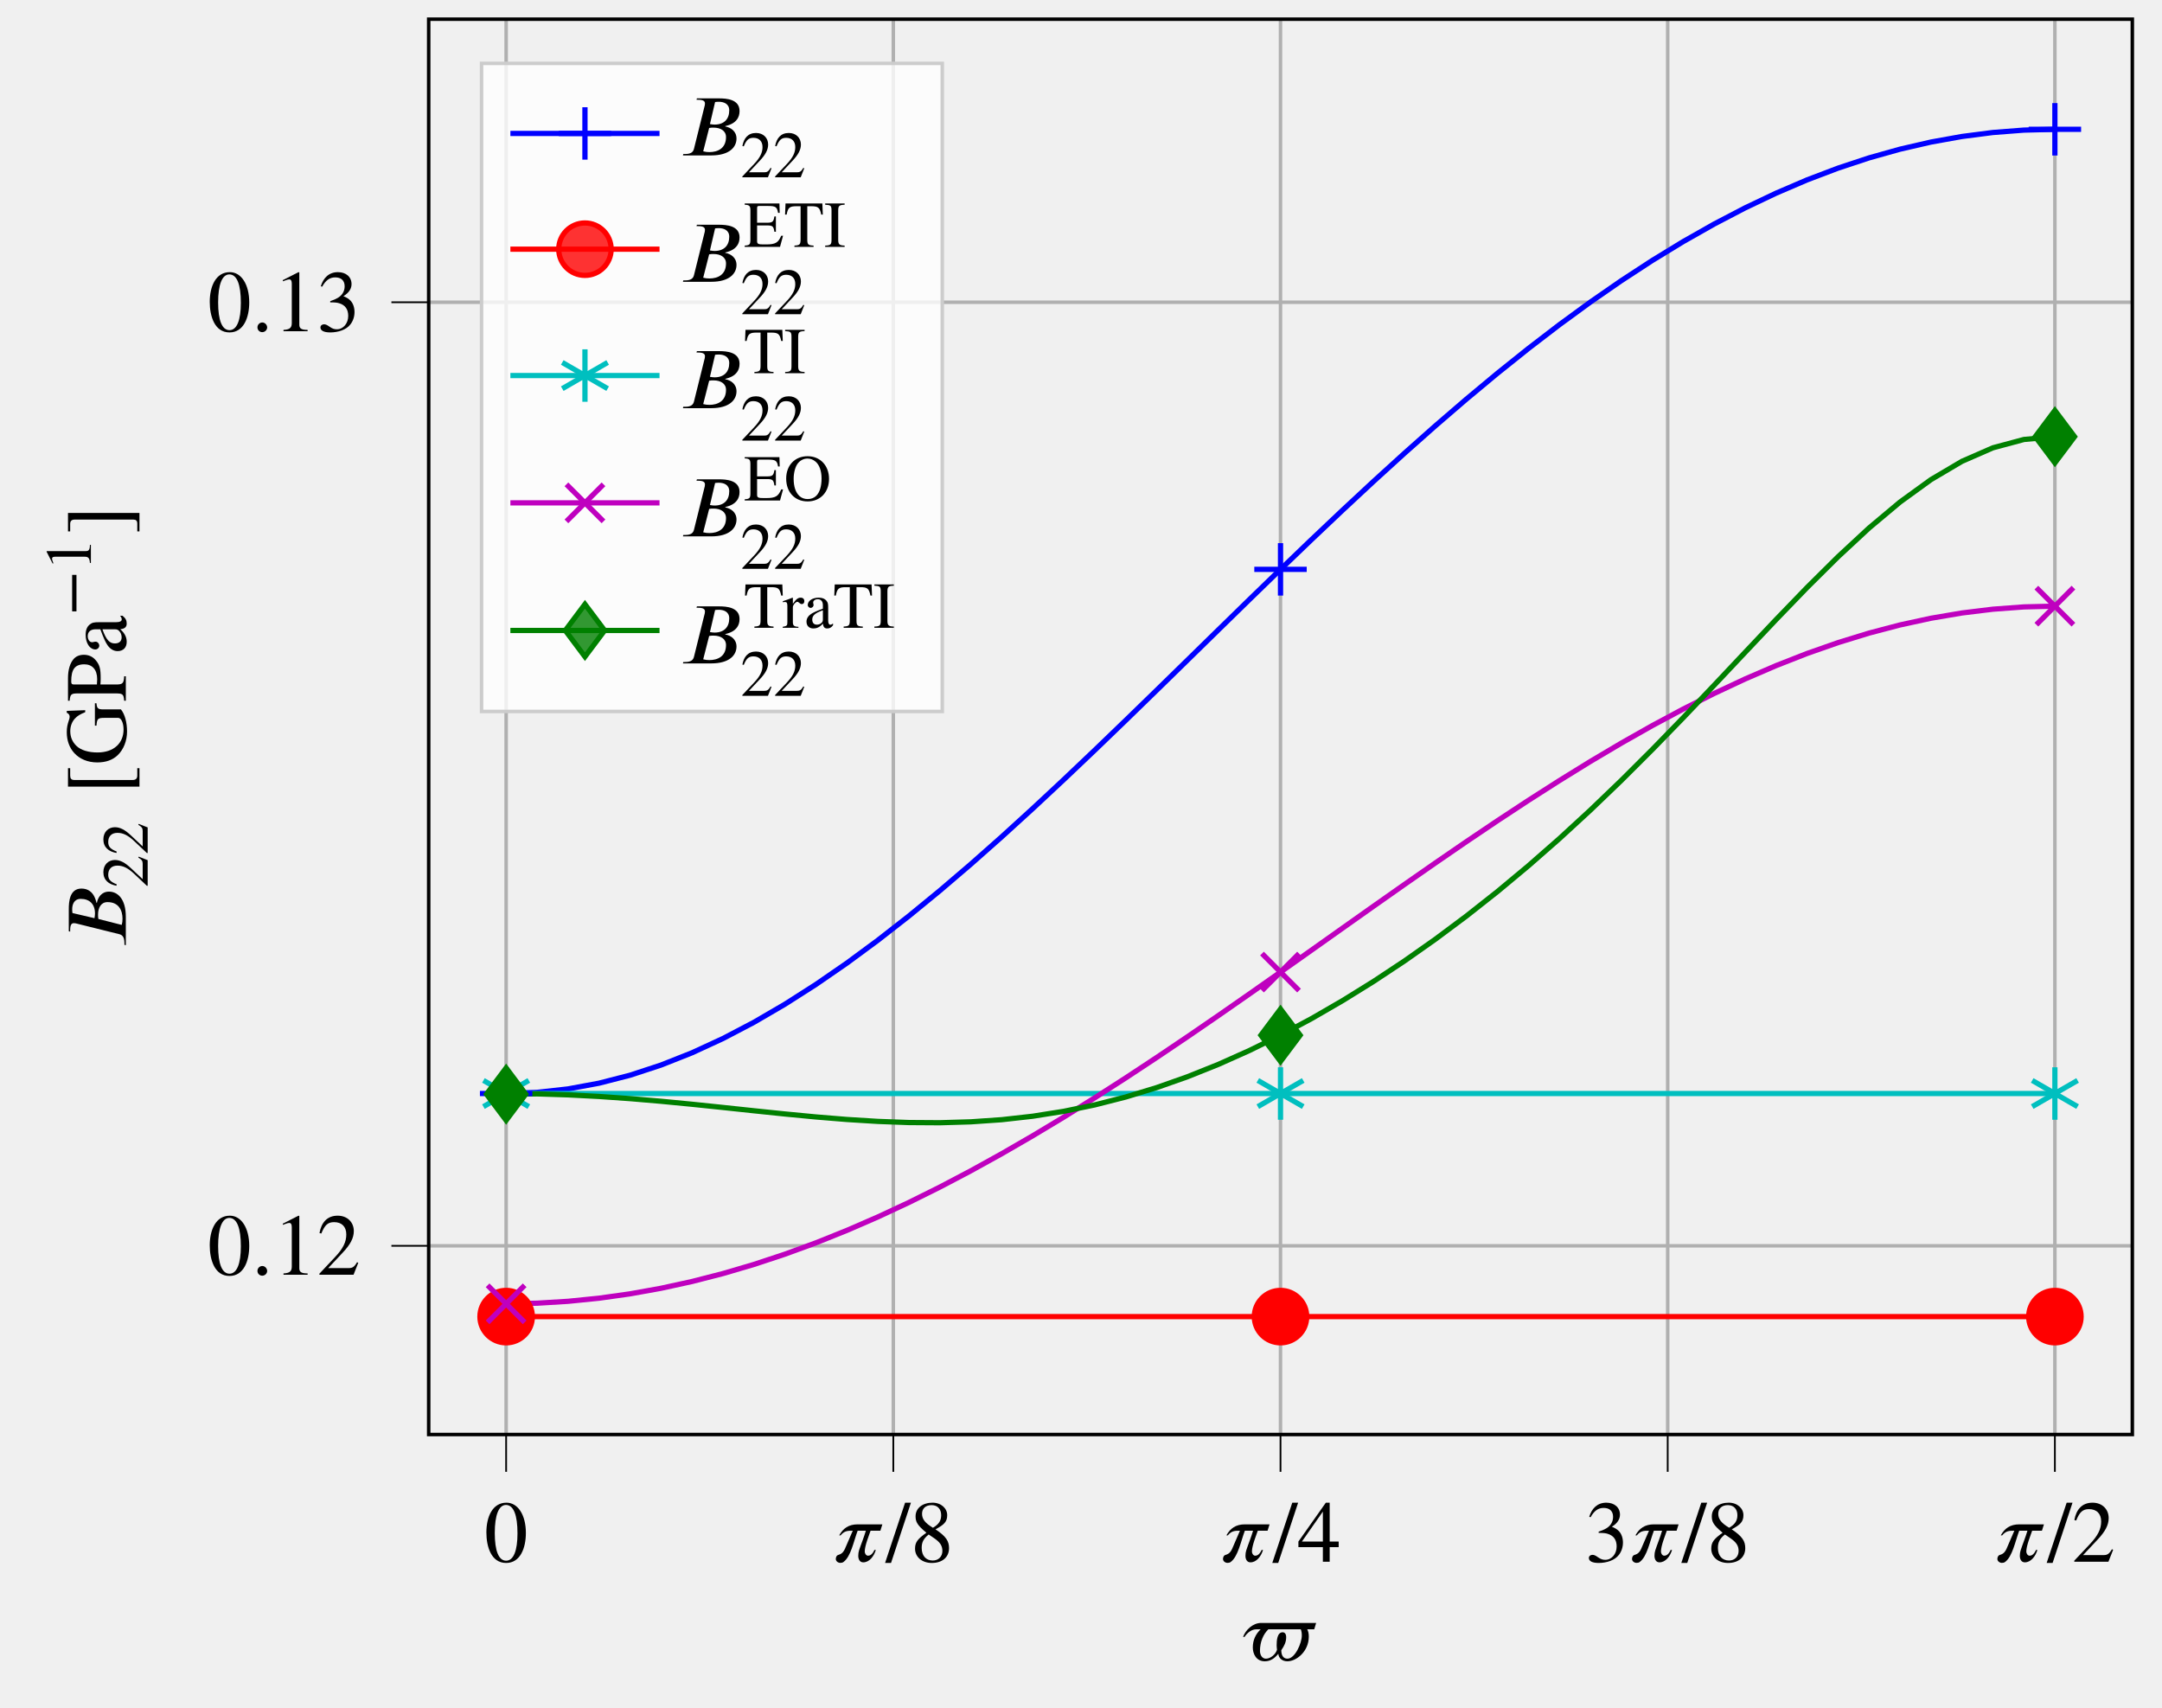
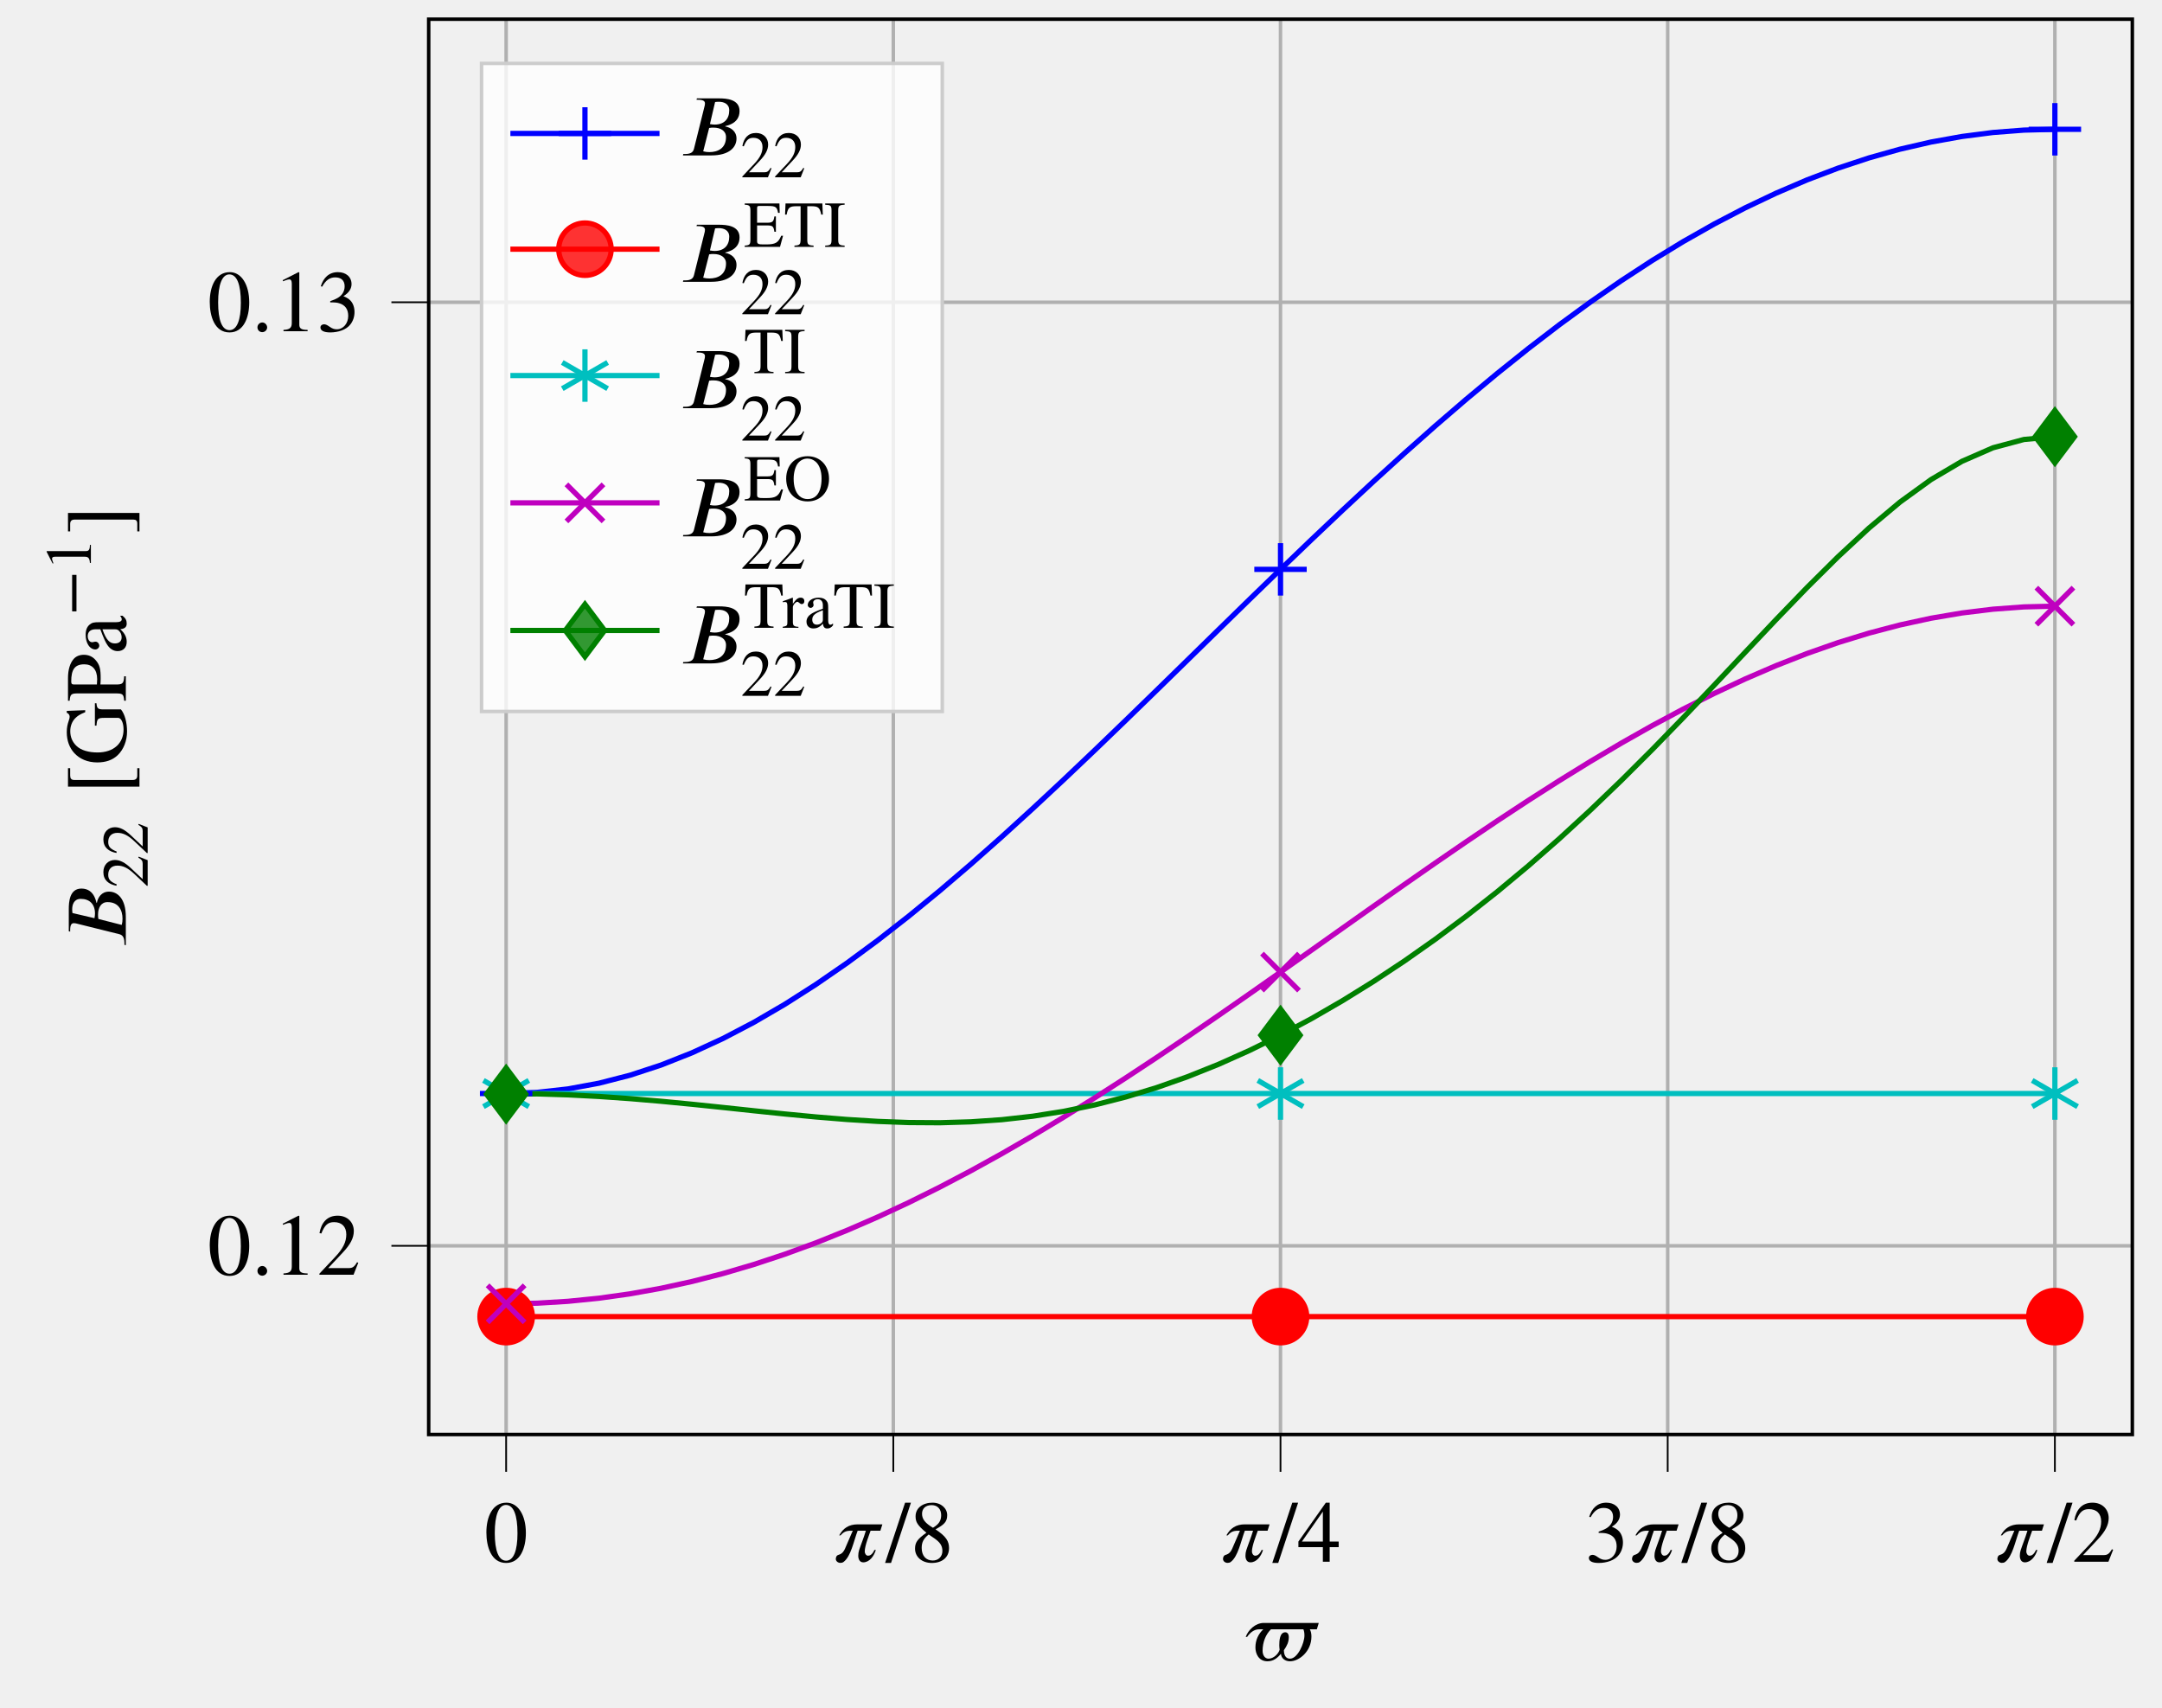
<svg xmlns="http://www.w3.org/2000/svg" xmlns:xlink="http://www.w3.org/1999/xlink" version="1.1" width="246.544" height="194.757" viewBox="0 0 246.544 194.757">
  <defs>
    <path id="font_1_49" d="M.38 .325C.38 .127 .335 .012 .25 .012 .164 .012 .12 .126 .12 .329 .12 .532 .165 .65 .248 .65 .336 .65 .38 .533 .38 .325M.476 .33C.476 .535 .385 .676 .254 .676 .093 .676 .024 .513 .024 .336 .024 .172 .079-.014 .25-.014 .413-.014 .476 .158 .476 .33Z" />
    <path id="font_1_3177" d="M.568 .428H.286C.182 .428 .118 .382 .074 .302H.09C.134 .355 .171 .355 .229 .355L.14 .149C.127 .12 .109 .091 .066 .079 .04 .072 .035 .046 .035 .031 .035 .007 .06-.013 .086-.013 .098-.013 .113-.011 .124-.002 .208 .061 .239 .233 .285 .355H.379C.354 .271 .324 .201 .301 .13 .295 .111 .292 .091 .292 .068 .292 .029 .309-.007 .349-.007 .419-.007 .472 .063 .493 .135H.477C.453 .081 .425 .069 .404 .069 .382 .069 .366 .094 .366 .117 .366 .184 .419 .312 .433 .355H.545L.568 .428Z" />
    <path id="font_1_48" d="M.287 .676H.22L-.009-.014H.059L.287 .676Z" />
    <path id="font_1_57" d="M.271 .272C.339 .226 .369 .186 .369 .124 .369 .059 .324 .014 .259 .014 .183 .014 .132 .066 .132 .158 .132 .223 .153 .264 .212 .312L.271 .272M.355 .533C.355 .471 .329 .429 .261 .389 .173 .441 .136 .487 .136 .549 .136 .611 .179 .648 .246 .648 .314 .648 .355 .602 .355 .533M.445 .155C.445 .235 .413 .289 .29 .371 .389 .424 .424 .458 .424 .533 .424 .611 .355 .676 .256 .676 .145 .676 .062 .616 .062 .52 .062 .455 .083 .417 .186 .332 .079 .257 .056 .218 .056 .149 .056 .055 .135-.014 .248-.014 .368-.014 .445 .052 .445 .155Z" />
    <path id="font_1_53" d="M.292 .231H.052L.292 .574V.231M.473 .167V.231H.37V.676H.326L.012 .231V.167H.292V0H.37V.167H.473Z" />
    <path id="font_1_52" d="M.061 .51C.102 .584 .148 .616 .21 .616 .276 .616 .318 .582 .318 .514 .318 .453 .286 .408 .237 .38 .217 .368 .191 .357 .153 .344V.33C.21 .33 .233 .327 .255 .32 .324 .3 .359 .251 .359 .175 .359 .09 .303 .022 .229 .022 .201 .022 .18 .027 .143 .053 .115 .073 .099 .079 .082 .079 .059 .079 .041 .064 .041 .043 .041 .007 .08-.014 .153-.014 .242-.014 .337 .015 .385 .079 .414 .117 .431 .166 .431 .219 .431 .271 .415 .317 .387 .348 .366 .37 .348 .382 .304 .401 .371 .441 .397 .491 .397 .539 .397 .621 .334 .676 .241 .676 .137 .676 .074 .609 .045 .514L.061 .51Z" />
    <path id="font_1_51" d="M.474 .137 .46 .143C.427 .087 .406 .076 .364 .076H.13L.295 .252C.384 .346 .423 .421 .423 .5 .423 .599 .351 .676 .238 .676 .115 .676 .051 .594 .03 .477L.051 .472C.091 .57 .126 .602 .198 .602 .283 .602 .337 .552 .337 .461 .337 .376 .301 .3 .207 .201L.029 .012V0H.42L.474 .137Z" />
    <path id="font_2_17" d="M.38 .325C.38 .127 .335 .012 .25 .012 .164 .012 .12 .126 .12 .329 .12 .532 .165 .65 .248 .65 .336 .65 .38 .533 .38 .325M.476 .33C.476 .535 .385 .676 .254 .676 .093 .676 .024 .513 .024 .336 .024 .172 .079-.014 .25-.014 .413-.014 .476 .158 .476 .33Z" />
    <path id="font_2_15" d="M.181 .043C.181 .073 .155 .1 .126 .1 .095 .1 .07 .075 .07 .044 .07 .013 .094-.011 .125-.011 .155-.011 .181 .014 .181 .043Z" />
    <path id="font_2_18" d="M.394 0V.015C.319 .015 .299 .033 .299 .076V.673L.29 .676 .111 .585V.571L.138 .581C.156 .588 .173 .593 .183 .593 .204 .593 .213 .578 .213 .544V.095C.213 .04 .192 .019 .118 .015V0H.394Z" />
    <path id="font_2_19" d="M.474 .137 .46 .143C.427 .087 .406 .076 .364 .076H.13L.295 .252C.384 .346 .423 .421 .423 .5 .423 .599 .351 .676 .238 .676 .115 .676 .051 .594 .03 .477L.051 .472C.091 .57 .126 .602 .198 .602 .283 .602 .337 .552 .337 .461 .337 .376 .301 .3 .207 .201L.029 .012V0H.42L.474 .137Z" />
    <path id="font_2_20" d="M.061 .51C.102 .584 .148 .616 .21 .616 .276 .616 .318 .582 .318 .514 .318 .453 .286 .408 .237 .38 .217 .368 .191 .357 .153 .344V.33C.21 .33 .233 .327 .255 .32 .324 .3 .359 .251 .359 .175 .359 .09 .303 .022 .229 .022 .201 .022 .18 .027 .143 .053 .115 .073 .099 .079 .082 .079 .059 .079 .041 .064 .041 .043 .041 .007 .08-.014 .153-.014 .242-.014 .337 .015 .385 .079 .414 .117 .431 .166 .431 .219 .431 .271 .415 .317 .387 .348 .366 .37 .348 .382 .304 .401 .371 .441 .397 .491 .397 .539 .397 .621 .334 .676 .241 .676 .137 .676 .074 .609 .045 .514L.061 .51Z" />
    <clipPath id="clip_3">
      <path transform="matrix(1,0,0,-1,48.886,163.584)" d="M0 0H194.274V161.395H0Z" />
    </clipPath>
    <path id="font_1_3193" d="M.69 .355C.698 .336 .702 .314 .702 .284 .702 .198 .625 .019 .537 .019 .484 .019 .467 .066 .467 .116 .503 .168 .523 .21 .523 .265 .523 .302 .506 .321 .483 .321 .419 .321 .414 .225 .414 .172 .414 .158 .416 .136 .418 .121 .405 .075 .349 .019 .291 .019 .246 .019 .223 .063 .223 .109 .223 .209 .26 .298 .319 .355H.69M.866 .428H.237C.14 .428 .057 .346 .03 .268H.046C.079 .317 .127 .355 .181 .355H.231C.174 .301 .141 .232 .141 .147 .141 .078 .177-.011 .279-.011 .345-.011 .392 .025 .433 .075 .437 .024 .478-.011 .537-.011 .641-.011 .782 .102 .782 .272 .782 .306 .776 .332 .764 .355H.844L.866 .428Z" />
    <path id="font_1_2477" d="M.338 .314C.353 .318 .373 .318 .389 .318 .467 .318 .531 .283 .531 .21 .531 .08 .435 .038 .341 .038 .315 .038 .295 .04 .27 .047L.338 .314M.406 .611C.419 .613 .434 .614 .449 .614 .503 .614 .568 .593 .568 .516 .568 .419 .512 .353 .4 .353 .385 .353 .367 .355 .347 .359L.406 .611M.198 .653 .193 .637H.212C.271 .637 .29 .621 .29 .595 .29 .589 .289 .579 .288 .574L.165 .079C.157 .045 .138 .016 .062 .016H.042L.038 0H.362C.569 0 .651 .094 .651 .193 .651 .278 .584 .32 .524 .331L.521 .335C.541 .34 .57 .348 .595 .361 .643 .385 .686 .43 .686 .508 .686 .644 .534 .653 .45 .653H.198Z" />
    <path id="font_4_51" d="M.474 .137 .46 .143C.427 .087 .406 .076 .364 .076H.13L.295 .252C.384 .346 .423 .421 .423 .5 .423 .599 .351 .676 .238 .676 .115 .676 .051 .594 .03 .477L.051 .472C.091 .57 .126 .602 .198 .602 .283 .602 .337 .552 .337 .461 .337 .376 .301 .3 .207 .201L.029 .012V0H.42L.474 .137Z" />
    <path id="font_1_92" d="M.299-.156V-.131H.216C.183-.131 .164-.117 .164-.077V.589C.164 .625 .182 .637 .216 .637H.299V.662H.088V-.156H.299Z" />
    <path id="font_5_40" d="M.709 .354H.453V.336C.532 .33 .542 .322 .542 .244V.087C.542 .054 .486 .026 .409 .026 .252 .026 .146 .138 .146 .324 .146 .423 .17 .514 .223 .567 .266 .611 .321 .636 .39 .636 .446 .636 .498 .617 .536 .581 .566 .552 .582 .526 .607 .465H.63L.622 .676H.6C.594 .657 .576 .643 .555 .643 .545 .643 .53 .646 .511 .653 .466 .668 .432 .676 .378 .676 .281 .676 .199 .645 .139 .59 .072 .529 .032 .437 .032 .327 .032 .229 .059 .152 .115 .093 .181 .024 .283-.014 .385-.014 .488-.014 .584 .011 .639 .056V.256C.639 .321 .651 .331 .709 .336V.354Z" />
    <path id="font_5_49" d="M.202 .589C.202 .616 .208 .625 .237 .625 .373 .625 .433 .585 .433 .475 .433 .385 .373 .328 .263 .328 .243 .328 .225 .329 .202 .331V.589M.016 .662V.643C.09 .637 .1 .625 .1 .551V.122C.1 .036 .094 .025 .016 .019V0H.296V.019C.215 .023 .202 .036 .202 .112V.291C.229 .289 .245 .288 .271 .288 .378 .288 .427 .297 .485 .349 .522 .382 .542 .427 .542 .48 .542 .53 .525 .571 .492 .599 .447 .637 .375 .662 .275 .662H.016Z" />
    <path id="font_5_66" d="M.287 .127C.287 .098 .281 .084 .252 .064 .235 .053 .214 .048 .194 .048 .155 .048 .125 .072 .125 .125 .125 .156 .135 .18 .159 .202 .184 .225 .225 .246 .287 .268V.127M.442 .066C.425 .052 .415 .047 .399 .047 .381 .047 .368 .067 .368 .113V.304C.368 .365 .364 .386 .34 .415 .316 .444 .278 .46 .222 .46 .177 .46 .135 .448 .107 .43 .072 .408 .056 .376 .056 .35 .056 .323 .078 .304 .099 .304 .125 .304 .145 .326 .145 .345 .145 .366 .139 .369 .139 .387 .139 .414 .169 .436 .209 .436 .254 .436 .287 .408 .287 .346V.292C.174 .25 .137 .231 .107 .211 .068 .185 .037 .146 .037 .094 .037 .028 .08-.01 .142-.01 .185-.01 .234 .003 .287 .063H.288C.293 .01 .315-.01 .352-.01 .386-.01 .412 0 .442 .038V.066Z" />
    <path id="font_4_1155" d="M.621 .22V.286H.064V.22H.621Z" />
    <path id="font_4_50" d="M.394 0V.015C.319 .015 .299 .033 .299 .076V.673L.29 .676 .111 .585V.571L.138 .581C.156 .588 .173 .593 .183 .593 .204 .593 .213 .578 .213 .544V.095C.213 .04 .192 .019 .118 .015V0H.394Z" />
    <path id="font_1_94" d="M.245-.156V.662H.034V.637H.118C.156 .637 .169 .618 .169 .583V-.085C.169-.116 .157-.131 .122-.131H.034V-.156H.245Z" />
    <path id="font_5_38" d="M.597 .169H.569C.524 .063 .481 .037 .338 .037H.302C.228 .037 .201 .042 .201 .084V.327H.352C.438 .327 .453 .314 .465 .23H.488V.464H.465C.453 .385 .438 .368 .352 .368H.201V.588C.201 .62 .208 .624 .236 .624H.367C.483 .624 .506 .609 .521 .519H.546L.542 .662H.012V.643C.087 .639 .099 .624 .099 .55V.114C.099 .037 .089 .024 .012 .019V0H.551L.597 .169Z" />
    <path id="font_5_53" d="M.593 .492 .586 .662H.024L.017 .492H.041C.061 .602 .088 .62 .194 .62H.254V.123C.254 .035 .243 .024 .16 .019V0H.452V.019C.37 .023 .356 .035 .356 .111V.62H.415C.521 .62 .547 .602 .569 .492H.593Z" />
    <path id="font_5_42" d="M.315 0V.019C.233 .022 .217 .037 .217 .112V.551C.217 .627 .231 .639 .315 .643V.662H.018V.643C.103 .638 .115 .63 .115 .551V.112C.115 .034 .102 .022 .018 .019V0H.315Z" />
    <path id="font_5_48" d="M.574 .337C.574 .217 .546 .123 .491 .07 .456 .037 .412 .022 .362 .022 .316 .022 .272 .036 .238 .067 .177 .123 .148 .213 .148 .332 .148 .427 .174 .524 .217 .573 .256 .618 .306 .64 .36 .64 .407 .64 .447 .623 .483 .593 .54 .545 .574 .451 .574 .337M.688 .331C.688 .529 .557 .676 .361 .676 .166 .676 .034 .537 .034 .334 .034 .126 .167-.014 .361-.014 .553-.014 .688 .125 .688 .331Z" />
    <path id="font_5_83" d="M.16 .458 .155 .46C.102 .439 .066 .425 .007 .406V.39C.021 .393 .03 .394 .042 .394 .067 .394 .076 .378 .076 .334V.084C.076 .034 .069 .027 .005 .015V0H.245V.015C.177 .018 .16 .033 .16 .09V.315C.16 .347 .202 .397 .23 .397 .236 .397 .245 .392 .256 .382 .272 .367 .283 .362 .296 .362 .32 .362 .335 .379 .335 .407 .335 .44 .314 .46 .28 .46 .238 .46 .21 .438 .16 .366V.458Z" />
  </defs>
  <path transform="matrix(1,0,0,-1,48.886,163.584)" stroke-width=".399" stroke-linecap="butt" stroke-miterlimit="10" stroke-linejoin="miter" fill="none" stroke="#b0b0b0" d="M8.831 0V161.395M52.982 0V161.395M97.136 0V161.395M141.29 0V161.395M185.443 0V161.395" />
  <path transform="matrix(1,0,0,-1,48.886,163.584)" stroke-width=".399" stroke-linecap="butt" stroke-miterlimit="10" stroke-linejoin="miter" fill="none" stroke="#b0b0b0" d="M0 21.519H194.274M0 129.116H194.274" />
  <path transform="matrix(1,0,0,-1,48.886,163.584)" stroke-width=".199" stroke-linecap="butt" stroke-miterlimit="10" stroke-linejoin="miter" fill="none" stroke="#000000" d="M8.831-4.253V0M52.982-4.253V0M97.136-4.253V0M141.29-4.253V0M185.443-4.253V0" />
  <path transform="matrix(1,0,0,-1,48.886,163.584)" stroke-width=".199" stroke-linecap="butt" stroke-miterlimit="10" stroke-linejoin="miter" fill="none" stroke="#000000" d="M-4.252 21.519H0M-4.252 129.116H0" />
  <path transform="matrix(1,0,0,-1,48.886,163.584)" stroke-width=".399" stroke-linecap="butt" stroke-miterlimit="10" stroke-linejoin="miter" fill="none" stroke="#000000" d="M0 0V161.395H194.274V0H0Z" />
  <use data-text="0" xlink:href="#font_1_49" transform="matrix(9.96264,0,0,-9.96264,55.226,178.091)" />
  <use data-text="𝜋" xlink:href="#font_1_3177" transform="matrix(9.96264,0,0,-9.96264,94.963,178.091)" />
  <use data-text="/" xlink:href="#font_1_48" transform="matrix(9.96264,0,0,-9.96264,101.0203,178.091)" />
  <use data-text="8" xlink:href="#font_1_57" transform="matrix(9.96264,0,0,-9.96264,103.7899,178.091)" />
  <use data-text="𝜋" xlink:href="#font_1_3177" transform="matrix(9.96264,0,0,-9.96264,139.117,178.091)" />
  <use data-text="/" xlink:href="#font_1_48" transform="matrix(9.96264,0,0,-9.96264,145.1743,178.091)" />
  <use data-text="4" xlink:href="#font_1_53" transform="matrix(9.96264,0,0,-9.96264,147.9439,178.091)" />
  <use data-text="3" xlink:href="#font_1_52" transform="matrix(9.96264,0,0,-9.96264,180.779,178.091)" />
  <use data-text="𝜋" xlink:href="#font_1_3177" transform="matrix(9.96264,0,0,-9.96264,185.7603,178.091)" />
  <use data-text="/" xlink:href="#font_1_48" transform="matrix(9.96264,0,0,-9.96264,191.8176,178.091)" />
  <use data-text="8" xlink:href="#font_1_57" transform="matrix(9.96264,0,0,-9.96264,194.5872,178.091)" />
  <use data-text="𝜋" xlink:href="#font_1_3177" transform="matrix(9.96264,0,0,-9.96264,227.423,178.091)" />
  <use data-text="/" xlink:href="#font_1_48" transform="matrix(9.96264,0,0,-9.96264,233.4803,178.091)" />
  <use data-text="2" xlink:href="#font_1_51" transform="matrix(9.96264,0,0,-9.96264,236.2499,178.091)" />
  <use data-text="0" xlink:href="#font_2_17" transform="matrix(9.96264,0,0,-9.96264,23.68,145.363)" />
  <use data-text="." xlink:href="#font_2_15" transform="matrix(9.96264,0,0,-9.96264,28.66132,145.363)" />
  <use data-text="1" xlink:href="#font_2_18" transform="matrix(9.96264,0,0,-9.96264,31.15198,145.363)" />
  <use data-text="2" xlink:href="#font_2_19" transform="matrix(9.96264,0,0,-9.96264,36.1333,145.363)" />
  <use data-text="0" xlink:href="#font_2_17" transform="matrix(9.96264,0,0,-9.96264,23.68,37.76802)" />
  <use data-text="." xlink:href="#font_2_15" transform="matrix(9.96264,0,0,-9.96264,28.66132,37.76802)" />
  <use data-text="1" xlink:href="#font_2_18" transform="matrix(9.96264,0,0,-9.96264,31.15198,37.76802)" />
  <use data-text="3" xlink:href="#font_2_20" transform="matrix(9.96264,0,0,-9.96264,36.1333,37.76802)" />
  <g clip-path="url(#clip_3)">
    <path transform="matrix(1,0,0,-1,48.886,163.584)" stroke-width=".598" stroke-linecap="butt" stroke-miterlimit="10" stroke-linejoin="miter" fill="none" stroke="#0000ff" d="M8.831 38.886 12.363 39.017 15.895 39.411 19.427 40.065 22.96 40.973 26.492 42.131 30.024 43.529 33.557 45.158 37.089 47.008 40.621 49.067 44.153 51.321 47.686 53.757 51.218 56.362 54.75 59.119 58.283 62.015 61.815 65.033 65.347 68.159 68.879 71.377 72.412 74.672 75.944 78.028 79.476 81.432 83.008 84.868 86.541 88.323 90.073 91.781 93.605 95.231 97.138 98.658 100.67 102.05 104.202 105.394 107.734 108.679 111.267 111.894 114.799 115.027 118.331 118.068 121.864 121.008 125.396 123.836 128.928 126.546 132.46 129.127 135.993 131.573 139.525 133.878 143.057 136.034 146.589 138.036 150.122 139.879 153.654 141.558 157.186 143.071 160.719 144.412 164.251 145.58 167.783 146.572 171.315 147.386 174.848 148.021 178.38 148.476 181.912 148.748 185.444 148.839" />
    <path transform="matrix(1,0,0,-1,48.886,163.584)" stroke-width=".598" stroke-linecap="butt" stroke-miterlimit="10" stroke-linejoin="miter" fill="none" stroke="#ff0000" d="M8.831 13.446H12.363 15.895 19.427 22.96 26.492 30.024 33.557 37.089 40.621 44.153 47.686 51.218 54.75 58.283 61.815 65.347 68.879 72.412 75.944 79.476 83.008 86.541 90.073 93.605 97.138 100.67 104.202 107.734 111.267 114.799 118.331 121.864 125.396 128.928 132.46 135.993 139.525 143.057 146.589 150.122 153.654 157.186 160.719 164.251 167.783 171.315 174.848 178.38 181.912 185.444" />
    <path transform="matrix(1,0,0,-1,48.886,163.584)" stroke-width=".598" stroke-linecap="butt" stroke-miterlimit="10" stroke-linejoin="miter" fill="none" stroke="#00bfbf" d="M8.831 38.885H12.363 15.895 19.427 22.96 26.492 30.024 33.557 37.089 40.621 44.153 47.686 51.218 54.75 58.283 61.815 65.347 68.879 72.412 75.944 79.476 83.008 86.541 90.073 93.605 97.138 100.67 104.202 107.734 111.267 114.799 118.331 121.864 125.396 128.928 132.46 135.993 139.525 143.057 146.589 150.122 153.654 157.186 160.719 164.251 167.783 171.315 174.848 178.38 181.912 185.444" />
    <path transform="matrix(1,0,0,-1,48.886,163.584)" stroke-width=".598" stroke-linecap="butt" stroke-miterlimit="10" stroke-linejoin="miter" fill="none" stroke="#bf00bf" d="M8.831 14.905 12.363 14.977 15.895 15.191 19.427 15.546 22.96 16.042 26.492 16.677 30.024 17.449 33.557 18.356 37.089 19.396 40.621 20.565 44.153 21.859 47.686 23.276 51.218 24.81 54.75 26.457 58.283 28.212 61.815 30.069 65.347 32.022 68.879 34.064 72.412 36.189 75.944 38.39 79.476 40.659 83.008 42.989 86.541 45.369 90.073 47.793 93.605 50.252 97.138 52.735 100.67 55.233 104.202 57.737 107.734 60.236 111.267 62.721 114.799 65.181 118.331 67.606 121.864 69.985 125.396 72.308 128.928 74.564 132.46 76.745 135.993 78.838 139.525 80.836 143.057 82.728 146.589 84.505 150.122 86.159 153.654 87.682 157.186 89.066 160.719 90.304 164.251 91.39 167.783 92.319 171.315 93.085 174.848 93.685 178.38 94.116 181.912 94.376 185.444 94.463" />
    <path transform="matrix(1,0,0,-1,48.886,163.584)" stroke-width=".598" stroke-linecap="butt" stroke-miterlimit="10" stroke-linejoin="miter" fill="none" stroke="#008000" d="M8.831 38.815 12.363 38.847 15.895 38.733 19.427 38.55 22.96 38.303 26.492 38.003 30.024 37.662 33.557 37.295 37.089 36.919 40.621 36.553 44.153 36.215 47.686 35.926 51.218 35.707 54.75 35.577 58.283 35.554 61.815 35.658 65.347 35.901 68.879 36.297 72.412 36.856 75.944 37.584 79.476 38.484 83.008 39.558 86.541 40.804 90.073 42.219 93.605 43.797 97.138 45.535 100.67 47.427 104.202 49.469 107.734 51.66 111.267 53.998 114.799 56.484 118.331 59.119 121.864 61.906 125.396 64.847 128.928 67.942 132.46 71.189 135.993 74.581 139.525 78.104 143.057 81.737 146.589 85.449 150.122 89.199 153.654 92.935 157.186 96.592 160.719 100.097 164.251 103.372 167.783 106.332 171.315 108.893 174.848 110.979 178.38 112.521 181.912 113.469 185.444 113.788" />
  </g>
  <path transform="matrix(1,0,0,-1,48.886,163.584)" stroke-width=".598" stroke-linecap="butt" stroke-miterlimit="10" stroke-linejoin="miter" fill="none" stroke="#0000ff" d="M5.842 38.886H11.82M8.831 41.875V35.898" />
  <path transform="matrix(1,0,0,-1,48.886,163.584)" stroke-width=".598" stroke-linecap="butt" stroke-miterlimit="10" stroke-linejoin="miter" fill="none" stroke="#0000ff" d="M94.149 98.658H100.126M97.138 101.647V95.669" />
  <path transform="matrix(1,0,0,-1,48.886,163.584)" stroke-width=".598" stroke-linecap="butt" stroke-miterlimit="10" stroke-linejoin="miter" fill="none" stroke="#0000ff" d="M182.456 148.839H188.433M185.444 151.828V145.85" />
  <path transform="matrix(1,0,0,-1,48.886,163.584)" stroke-width=".598" stroke-linecap="butt" stroke-miterlimit="10" stroke-linejoin="miter" fill="none" stroke="#0000ff" d="" />
  <path transform="matrix(1,0,0,-1,48.886,163.584)" d="M11.82 13.446C11.82 15.097 10.481 16.435 8.831 16.435 7.18 16.435 5.842 15.097 5.842 13.446 5.842 11.795 7.18 10.457 8.831 10.457 10.481 10.457 11.82 11.795 11.82 13.446ZM8.831 13.446" fill="#ff0000" />
  <path transform="matrix(1,0,0,-1,48.886,163.584)" stroke-width=".598" stroke-linecap="butt" stroke-miterlimit="10" stroke-linejoin="miter" fill="none" stroke="#ff0000" d="M11.82 13.446C11.82 15.097 10.481 16.435 8.831 16.435 7.18 16.435 5.842 15.097 5.842 13.446 5.842 11.795 7.18 10.457 8.831 10.457 10.481 10.457 11.82 11.795 11.82 13.446ZM8.831 13.446" />
  <path transform="matrix(1,0,0,-1,48.886,163.584)" d="M100.126 13.446C100.126 15.097 98.788 16.435 97.138 16.435 95.487 16.435 94.149 15.097 94.149 13.446 94.149 11.795 95.487 10.457 97.138 10.457 98.788 10.457 100.126 11.795 100.126 13.446ZM97.138 13.446" fill="#ff0000" />
  <path transform="matrix(1,0,0,-1,48.886,163.584)" stroke-width=".598" stroke-linecap="butt" stroke-miterlimit="10" stroke-linejoin="miter" fill="none" stroke="#ff0000" d="M100.126 13.446C100.126 15.097 98.788 16.435 97.138 16.435 95.487 16.435 94.149 15.097 94.149 13.446 94.149 11.795 95.487 10.457 97.138 10.457 98.788 10.457 100.126 11.795 100.126 13.446ZM97.138 13.446" />
  <path transform="matrix(1,0,0,-1,48.886,163.584)" d="M188.433 13.446C188.433 15.097 187.095 16.435 185.444 16.435 183.794 16.435 182.456 15.097 182.456 13.446 182.456 11.795 183.794 10.457 185.444 10.457 187.095 10.457 188.433 11.795 188.433 13.446ZM185.444 13.446" fill="#ff0000" />
  <path transform="matrix(1,0,0,-1,48.886,163.584)" stroke-width=".598" stroke-linecap="butt" stroke-miterlimit="10" stroke-linejoin="miter" fill="none" stroke="#ff0000" d="M188.433 13.446C188.433 15.097 187.095 16.435 185.444 16.435 183.794 16.435 182.456 15.097 182.456 13.446 182.456 11.795 183.794 10.457 185.444 10.457 187.095 10.457 188.433 11.795 188.433 13.446ZM185.444 13.446" />
  <path transform="matrix(1,0,0,-1,48.886,163.584)" stroke-width=".598" stroke-linecap="butt" stroke-miterlimit="10" stroke-linejoin="miter" fill="none" stroke="#ff0000" d="" />
  <path transform="matrix(1,0,0,-1,48.886,163.584)" stroke-width=".598" stroke-linecap="butt" stroke-miterlimit="10" stroke-linejoin="miter" fill="none" stroke="#00bfbf" d="M8.831 35.896V41.874M11.419 40.379 6.242 37.391M11.419 37.391 6.242 40.379" />
  <path transform="matrix(1,0,0,-1,48.886,163.584)" stroke-width=".598" stroke-linecap="butt" stroke-miterlimit="10" stroke-linejoin="miter" fill="none" stroke="#00bfbf" d="M97.138 35.896V41.874M99.726 40.379 94.549 37.391M99.726 37.391 94.549 40.379" />
  <path transform="matrix(1,0,0,-1,48.886,163.584)" stroke-width=".598" stroke-linecap="butt" stroke-miterlimit="10" stroke-linejoin="miter" fill="none" stroke="#00bfbf" d="M185.444 35.896V41.874M188.033 40.379 182.856 37.391M188.033 37.391 182.856 40.379" />
  <path transform="matrix(1,0,0,-1,48.886,163.584)" stroke-width=".598" stroke-linecap="butt" stroke-miterlimit="10" stroke-linejoin="miter" fill="none" stroke="#00bfbf" d="" />
  <path transform="matrix(1,0,0,-1,48.886,163.584)" stroke-width=".598" stroke-linecap="butt" stroke-miterlimit="10" stroke-linejoin="miter" fill="none" stroke="#bf00bf" d="M6.717 12.791 10.944 17.018M6.717 17.018 10.944 12.791" />
  <path transform="matrix(1,0,0,-1,48.886,163.584)" stroke-width=".598" stroke-linecap="butt" stroke-miterlimit="10" stroke-linejoin="miter" fill="none" stroke="#bf00bf" d="M95.024 50.621 99.251 54.848M95.024 54.848 99.251 50.621" />
  <path transform="matrix(1,0,0,-1,48.886,163.584)" stroke-width=".598" stroke-linecap="butt" stroke-miterlimit="10" stroke-linejoin="miter" fill="none" stroke="#bf00bf" d="M183.331 92.349 187.558 96.576M183.331 96.576 187.558 92.349" />
  <path transform="matrix(1,0,0,-1,48.886,163.584)" stroke-width=".598" stroke-linecap="butt" stroke-miterlimit="10" stroke-linejoin="miter" fill="none" stroke="#bf00bf" d="" />
  <path transform="matrix(1,0,0,-1,48.886,163.584)" d="M8.831 41.804 11.072 38.815 8.831 35.826 6.589 38.815Z" fill="#008000" />
  <path transform="matrix(1,0,0,-1,48.886,163.584)" stroke-width=".598" stroke-linecap="butt" stroke-miterlimit="10" stroke-linejoin="miter" fill="none" stroke="#008000" d="M8.831 41.804 11.072 38.815 8.831 35.826 6.589 38.815Z" />
  <path transform="matrix(1,0,0,-1,48.886,163.584)" d="M97.138 48.524 99.379 45.535 97.138 42.546 94.896 45.535Z" fill="#008000" />
  <path transform="matrix(1,0,0,-1,48.886,163.584)" stroke-width=".598" stroke-linecap="butt" stroke-miterlimit="10" stroke-linejoin="miter" fill="none" stroke="#008000" d="M97.138 48.524 99.379 45.535 97.138 42.546 94.896 45.535Z" />
  <path transform="matrix(1,0,0,-1,48.886,163.584)" d="M185.444 116.777 187.686 113.788 185.444 110.799 183.203 113.788Z" fill="#008000" />
  <path transform="matrix(1,0,0,-1,48.886,163.584)" stroke-width=".598" stroke-linecap="butt" stroke-miterlimit="10" stroke-linejoin="miter" fill="none" stroke="#008000" d="M185.444 116.777 187.686 113.788 185.444 110.799 183.203 113.788Z" />
  <path transform="matrix(1,0,0,-1,48.886,163.584)" stroke-width=".598" stroke-linecap="butt" stroke-miterlimit="10" stroke-linejoin="miter" fill="none" stroke="#008000" d="" />
-   <use data-text="𝜛" xlink:href="#font_1_3193" transform="matrix(9.96264,0,0,-9.96264,141.459,189.334)" />
+   <use data-text="𝜛" xlink:href="#font_1_3193" transform="matrix(9.96264,0,0,-9.96264,141.758,189.334)" />
  <use data-text="𝐵" xlink:href="#font_1_2477" transform="matrix(0,-9.96264,-9.96264,-0,14.34901,108.161)" />
  <use data-text="2" xlink:href="#font_4_51" transform="matrix(0,-7.47198,-7.47198,-0,16.83901,101.227)" />
  <use data-text="2" xlink:href="#font_4_51" transform="matrix(0,-7.47198,-7.47198,-0,16.83901,97.49102)" />
  <use data-text="[" xlink:href="#font_1_92" transform="matrix(0,-9.96264,-9.96264,-0,14.34901,90.57901)" />
  <use data-text="G" xlink:href="#font_5_40" transform="matrix(0,-9.96264,-9.96264,-0,14.34901,87.26101)" />
  <use data-text="P" xlink:href="#font_5_49" transform="matrix(0,-9.96264,-9.96264,-0,14.34901,80.06798)" />
  <use data-text="a" xlink:href="#font_5_66" transform="matrix(0,-9.96264,-9.96264,-0,14.34901,74.61842)" />
  <use data-text="−" xlink:href="#font_4_1155" transform="matrix(0,-7.47198,-7.47198,-0,10.36401,70.19501)" />
  <use data-text="1" xlink:href="#font_4_50" transform="matrix(0,-7.47198,-7.47198,-0,10.36401,65.07671)" />
  <use data-text="]" xlink:href="#font_1_94" transform="matrix(0,-9.96264,-9.96264,-0,14.34901,60.93301)" />
  <path transform="matrix(1,0,0,-1,48.886,163.584)" d="M6.027 82.455H58.568V156.354H6.027Z" fill="#ffffff" fill-opacity=".8" />
  <path transform="matrix(1,0,0,-1,48.886,163.584)" stroke-width=".399" stroke-linecap="butt" stroke-miterlimit="10" stroke-linejoin="miter" fill="none" stroke="#cccccc" d="M6.027 82.455H58.568V156.354H6.027Z" />
  <path transform="matrix(1,0,0,-1,58.201,15.21701)" stroke-width=".598" stroke-linecap="butt" stroke-miterlimit="10" stroke-linejoin="miter" fill="none" stroke="#0000ff" d="M0 0H8.504 17.008" />
  <path transform="matrix(1,0,0,-1,58.201,15.21701)" stroke-width=".598" stroke-linecap="butt" stroke-miterlimit="10" stroke-linejoin="miter" fill="none" stroke="#0000ff" d="M5.515 0H11.493M8.504 2.989V-2.989" />
  <use data-text="𝐵" xlink:href="#font_1_2477" transform="matrix(9.96264,0,0,-9.96264,77.501,17.72301)" />
  <use data-text="2" xlink:href="#font_4_51" transform="matrix(7.47198,0,0,-7.47198,84.435,20.21401)" />
  <use data-text="2" xlink:href="#font_4_51" transform="matrix(7.47198,0,0,-7.47198,88.17099,20.21401)" />
  <path transform="matrix(1,0,0,-1,58.201,28.41501)" stroke-width=".598" stroke-linecap="butt" stroke-miterlimit="10" stroke-linejoin="miter" fill="none" stroke="#ff0000" d="M0 0H8.504 17.008" />
  <path transform="matrix(1,0,0,-1,58.201,28.41501)" d="M11.493 0C11.493 1.651 10.155 2.989 8.504 2.989 6.853 2.989 5.515 1.651 5.515 0 5.515-1.651 6.853-2.989 8.504-2.989 10.155-2.989 11.493-1.651 11.493 0ZM8.504 0" fill="#ff0000" fill-opacity=".8" />
  <path transform="matrix(1,0,0,-1,58.201,28.41501)" stroke-width=".598" stroke-linecap="butt" stroke-miterlimit="10" stroke-linejoin="miter" fill="none" stroke="#ff0000" d="M11.493 0C11.493 1.651 10.155 2.989 8.504 2.989 6.853 2.989 5.515 1.651 5.515 0 5.515-1.651 6.853-2.989 8.504-2.989 10.155-2.989 11.493-1.651 11.493 0ZM8.504 0" />
  <use data-text="𝐵" xlink:href="#font_1_2477" transform="matrix(9.96264,0,0,-9.96264,77.501,32.13402)" />
  <use data-text="E" xlink:href="#font_5_38" transform="matrix(7.47198,0,0,-7.47198,84.833,28.14902)" />
  <use data-text="T" xlink:href="#font_5_53" transform="matrix(7.47198,0,0,-7.47198,89.39838,28.14902)" />
  <use data-text="I" xlink:href="#font_5_42" transform="matrix(7.47198,0,0,-7.47198,93.96375,28.14902)" />
  <use data-text="2" xlink:href="#font_4_51" transform="matrix(7.47198,0,0,-7.47198,84.435,35.83002)" />
  <use data-text="2" xlink:href="#font_4_51" transform="matrix(7.47198,0,0,-7.47198,88.17099,35.83002)" />
  <path transform="matrix(1,0,0,-1,58.201,42.82601)" stroke-width=".598" stroke-linecap="butt" stroke-miterlimit="10" stroke-linejoin="miter" fill="none" stroke="#00bfbf" d="M0 0H8.504 17.008" />
  <path transform="matrix(1,0,0,-1,58.201,42.82601)" stroke-width=".598" stroke-linecap="butt" stroke-miterlimit="10" stroke-linejoin="miter" fill="none" stroke="#00bfbf" d="M8.504-2.989V2.989M11.093 1.494 5.916-1.494M11.093-1.494 5.916 1.494" />
  <use data-text="𝐵" xlink:href="#font_1_2477" transform="matrix(9.96264,0,0,-9.96264,77.501,46.54501)" />
  <use data-text="T" xlink:href="#font_5_53" transform="matrix(7.47198,0,0,-7.47198,84.833,42.56001)" />
  <use data-text="I" xlink:href="#font_5_42" transform="matrix(7.47198,0,0,-7.47198,89.39838,42.56001)" />
  <use data-text="2" xlink:href="#font_4_51" transform="matrix(7.47198,0,0,-7.47198,84.435,50.24101)" />
  <use data-text="2" xlink:href="#font_4_51" transform="matrix(7.47198,0,0,-7.47198,88.17099,50.24101)" />
  <path transform="matrix(1,0,0,-1,58.201,57.34201)" stroke-width=".598" stroke-linecap="butt" stroke-miterlimit="10" stroke-linejoin="miter" fill="none" stroke="#bf00bf" d="M0 0H8.504 17.008" />
  <path transform="matrix(1,0,0,-1,58.201,57.34201)" stroke-width=".598" stroke-linecap="butt" stroke-miterlimit="10" stroke-linejoin="miter" fill="none" stroke="#bf00bf" d="M6.391-2.113 10.618 2.113M6.391 2.113 10.618-2.113" />
  <use data-text="𝐵" xlink:href="#font_1_2477" transform="matrix(9.96264,0,0,-9.96264,77.501,61.16501)" />
  <use data-text="E" xlink:href="#font_5_38" transform="matrix(7.47198,0,0,-7.47198,84.833,57.075)" />
  <use data-text="O" xlink:href="#font_5_48" transform="matrix(7.47198,0,0,-7.47198,89.39838,57.075)" />
  <use data-text="2" xlink:href="#font_4_51" transform="matrix(7.47198,0,0,-7.47198,84.435,64.86101)" />
  <use data-text="2" xlink:href="#font_4_51" transform="matrix(7.47198,0,0,-7.47198,88.17099,64.86101)" />
  <path transform="matrix(1,0,0,-1,58.201,71.89501)" stroke-width=".598" stroke-linecap="butt" stroke-miterlimit="10" stroke-linejoin="miter" fill="none" stroke="#008000" d="M0 0H8.504 17.008" />
  <path transform="matrix(1,0,0,-1,58.201,71.89501)" d="M8.504 2.989 10.746 0 8.504-2.989 6.263 0Z" fill="#008000" fill-opacity=".8" />
  <path transform="matrix(1,0,0,-1,58.201,71.89501)" stroke-width=".598" stroke-linecap="butt" stroke-miterlimit="10" stroke-linejoin="miter" fill="none" stroke="#008000" d="M8.504 2.989 10.746 0 8.504-2.989 6.263 0Z" />
  <use data-text="𝐵" xlink:href="#font_1_2477" transform="matrix(9.96264,0,0,-9.96264,77.501,75.65102)" />
  <use data-text="T" xlink:href="#font_5_53" transform="matrix(7.47198,0,0,-7.47198,84.833,71.59102)" />
  <use data-text="r" xlink:href="#font_5_83" transform="matrix(7.47198,0,0,-7.47198,89.21905,71.59102)" />
  <use data-text="a" xlink:href="#font_5_66" transform="matrix(7.47198,0,0,-7.47198,91.69227,71.59102)" />
  <use data-text="T" xlink:href="#font_5_53" transform="matrix(7.47198,0,0,-7.47198,95.00983,71.59102)" />
  <use data-text="I" xlink:href="#font_5_42" transform="matrix(7.47198,0,0,-7.47198,99.5752,71.59102)" />
  <use data-text="2" xlink:href="#font_4_51" transform="matrix(7.47198,0,0,-7.47198,84.435,79.34702)" />
  <use data-text="2" xlink:href="#font_4_51" transform="matrix(7.47198,0,0,-7.47198,88.17099,79.34702)" />
</svg>
